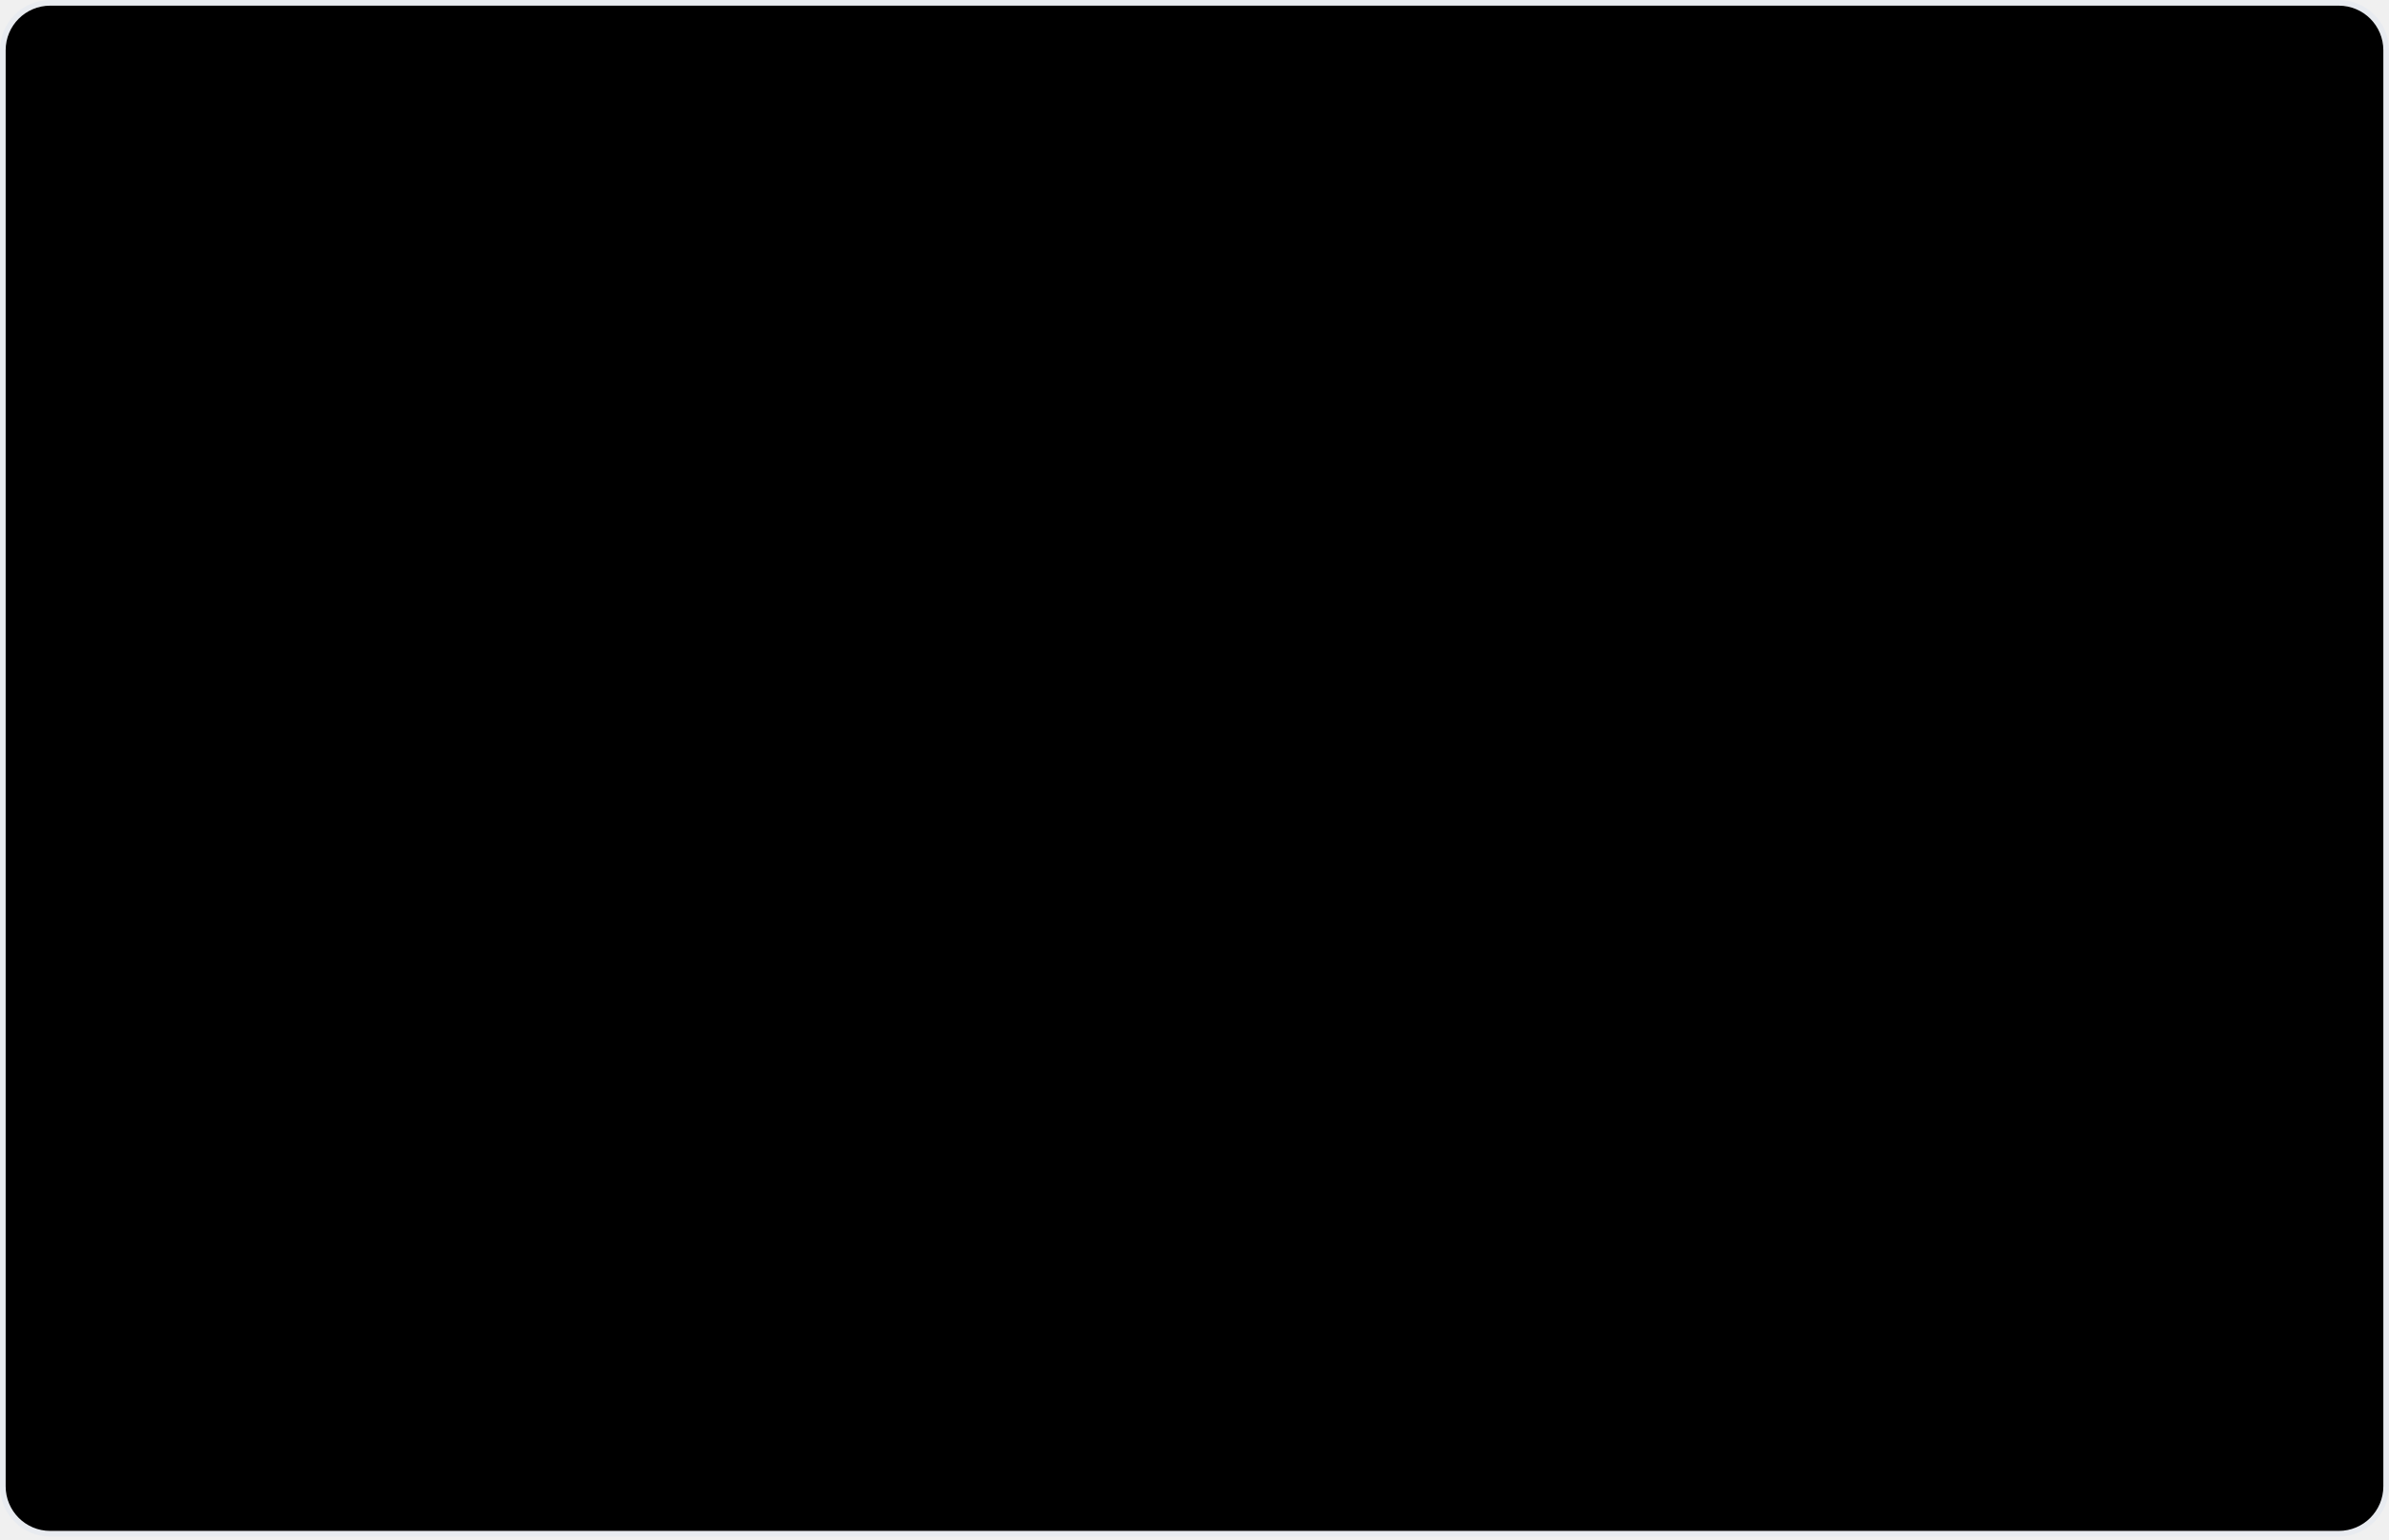
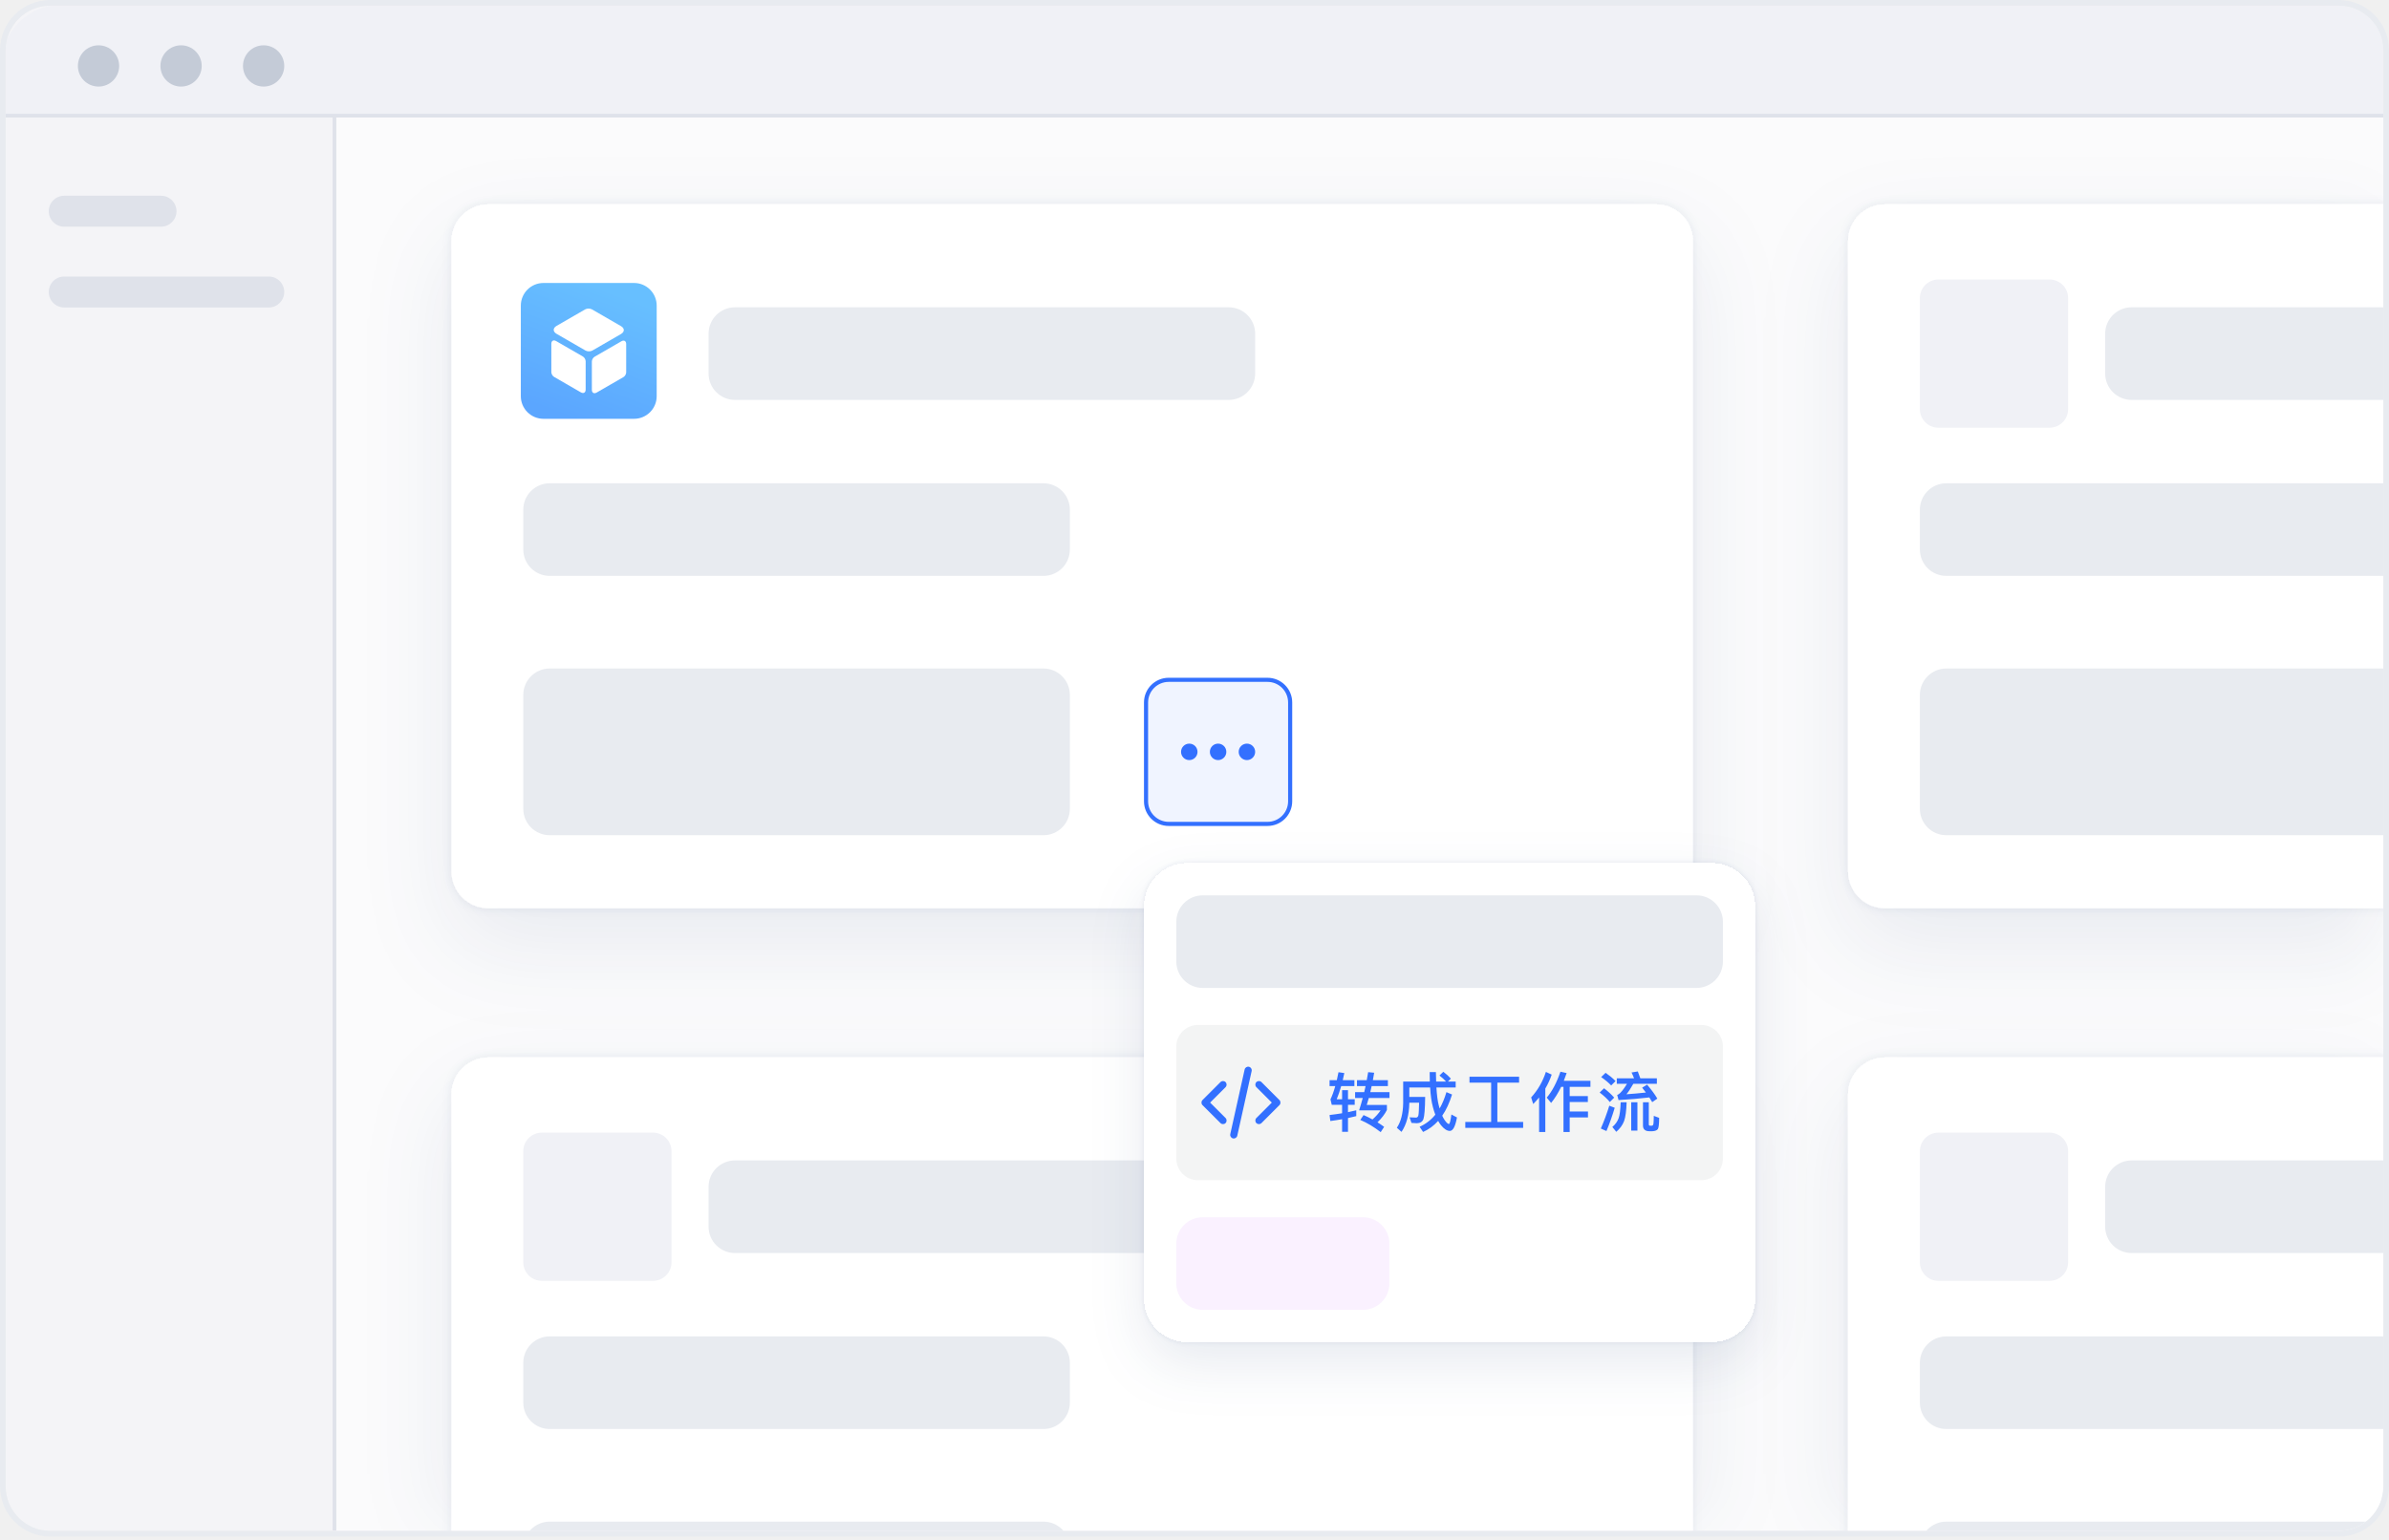
- <svg xmlns="http://www.w3.org/2000/svg" width="422" height="272" viewBox="0 0 422 272">
+ <svg xmlns="http://www.w3.org/2000/svg" width="422" height="272" viewBox="0 0 422 272" fill="none">
  <g clip-path="url(#clip0_26778_139822)">
    <rect x="1" y="1" width="420" height="269.5" rx="7.875" fill="#F4F4F7" />
    <g clip-path="url(#clip1_26778_139822)">
      <mask id="path-3-inside-1_26778_139822" fill="white">
        <path d="M58.75 20.112H421V270.8H58.75V20.112Z" />
      </mask>
      <path d="M58.75 20.112H421V270.8H58.75V20.112Z" fill="#FBFBFC" />
      <g filter="url(#filter0_dd_26778_139822)">
        <rect x="79.75" y="36.112" width="219.288" height="124.372" rx="6.546" fill="white" />
      </g>
      <rect x="92" y="50" width="24" height="24" rx="4" fill="url(#paint0_linear_26778_139822)" />
      <path d="M103.36 54.668C103.695 54.475 104.238 54.475 104.572 54.668L109.688 57.622C110.358 58.008 110.358 58.635 109.688 59.022L104.64 61.937C104.305 62.13 103.762 62.13 103.427 61.937L98.311 58.983C97.642 58.596 97.642 57.969 98.311 57.583L103.36 54.668Z" fill="white" />
      <path d="M97.389 60.754C97.389 60.213 97.769 59.993 98.237 60.264L102.967 62.994C103.234 63.149 103.452 63.525 103.452 63.834V68.834C103.452 69.375 103.072 69.595 102.603 69.324L97.874 66.594C97.606 66.439 97.389 66.063 97.389 65.754V60.754Z" fill="white" />
      <path d="M104.548 63.872C104.548 63.563 104.765 63.187 105.033 63.032L109.762 60.301C110.231 60.031 110.611 60.25 110.611 60.791V65.79C110.611 66.1 110.394 66.476 110.126 66.63L105.396 69.361C104.928 69.632 104.548 69.412 104.548 68.871V63.872Z" fill="white" />
      <rect x="125.162" y="54.297" width="96.552" height="16.365" rx="4.669" fill="#E8EBF0" />
      <rect x="92.433" y="85.391" width="96.552" height="16.365" rx="4.669" fill="#E8EBF0" />
      <rect x="92.433" y="118.12" width="96.552" height="29.457" rx="4.669" fill="#E8EBF0" />
      <path d="M206.441 120.12H223.896C226.105 120.12 227.897 121.911 227.897 124.121V141.576C227.897 143.785 226.105 145.577 223.896 145.577H206.441C204.232 145.577 202.44 143.785 202.44 141.576V124.121C202.44 121.911 204.232 120.12 206.441 120.12Z" fill="#F0F4FF" />
      <path d="M206.441 120.12H223.896C226.105 120.12 227.897 121.911 227.897 124.121V141.576C227.897 143.785 226.105 145.577 223.896 145.577H206.441C204.232 145.577 202.44 143.785 202.44 141.576V124.121C202.44 121.911 204.232 120.12 206.441 120.12Z" stroke="#3370FF" stroke-width="0.727" />
      <path fill-rule="evenodd" clip-rule="evenodd" d="M210.077 134.303C209.274 134.303 208.623 133.651 208.623 132.848C208.623 132.045 209.274 131.393 210.077 131.393C210.881 131.393 211.532 132.045 211.532 132.848C211.532 133.651 210.881 134.303 210.077 134.303ZM215.169 134.303C214.365 134.303 213.714 133.651 213.714 132.848C213.714 132.045 214.365 131.393 215.169 131.393C215.972 131.393 216.623 132.045 216.623 132.848C216.623 133.651 215.972 134.303 215.169 134.303ZM220.26 134.303C219.457 134.303 218.805 133.651 218.805 132.848C218.805 132.045 219.457 131.393 220.26 131.393C221.063 131.393 221.715 132.045 221.715 132.848C221.715 133.651 221.063 134.303 220.26 134.303Z" fill="#3370FF" />
      <g filter="url(#filter1_dd_26778_139822)">
        <rect x="79.75" y="186.852" width="219.288" height="124.372" rx="6.546" fill="white" />
      </g>
      <rect x="92.433" y="200.128" width="26.184" height="26.184" rx="3.273" fill="#F0F1F6" />
      <rect x="125.162" y="205.037" width="96.552" height="16.365" rx="4.669" fill="#E8EBF0" />
      <rect x="92.433" y="236.13" width="96.552" height="16.365" rx="4.669" fill="#E8EBF0" />
      <rect x="92.433" y="268.86" width="96.552" height="29.457" rx="4.669" fill="#E8EBF0" />
      <path d="M206.441 270.86H223.896C226.105 270.86 227.897 272.652 227.897 274.861V292.316C227.897 294.525 226.105 296.317 223.896 296.317H206.441C204.232 296.317 202.44 294.525 202.44 292.316V274.861C202.44 272.652 204.232 270.86 206.441 270.86Z" fill="#F0F4FF" />
      <path d="M206.441 270.86H223.896C226.105 270.86 227.897 272.652 227.897 274.861V292.316C227.897 294.525 226.105 296.317 223.896 296.317H206.441C204.232 296.317 202.44 294.525 202.44 292.316V274.861C202.44 272.652 204.232 270.86 206.441 270.86Z" stroke="#3370FF" stroke-width="0.727" />
      <g filter="url(#filter2_dd_26778_139822)">
        <rect x="326.449" y="36.112" width="219.288" height="124.372" rx="6.546" fill="white" />
      </g>
      <rect x="339.132" y="49.388" width="26.184" height="26.184" rx="3.273" fill="#F0F1F6" />
      <rect x="371.862" y="54.297" width="96.552" height="16.365" rx="4.669" fill="#E8EBF0" />
      <rect x="339.132" y="85.391" width="96.552" height="16.365" rx="4.669" fill="#E8EBF0" />
      <rect x="339.132" y="118.12" width="96.552" height="29.457" rx="4.669" fill="#E8EBF0" />
      <g filter="url(#filter3_dd_26778_139822)">
        <rect x="326.449" y="186.852" width="219.288" height="124.372" rx="6.546" fill="white" />
      </g>
      <rect x="339.132" y="200.128" width="26.184" height="26.184" rx="3.273" fill="#F0F1F6" />
      <rect x="371.862" y="205.037" width="96.552" height="16.365" rx="4.669" fill="#E8EBF0" />
      <rect x="339.132" y="236.13" width="96.552" height="16.365" rx="4.669" fill="#E8EBF0" />
      <rect x="339.132" y="268.86" width="96.552" height="29.457" rx="4.669" fill="#E8EBF0" />
      <g filter="url(#filter4_dd_26778_139822)">
        <rect x="202.077" y="152.486" width="107.973" height="84.662" rx="7.614" fill="white" shape-rendering="crispEdges" />
        <g clip-path="url(#clip2_26778_139822)">
          <rect x="207.787" y="158.197" width="96.552" height="16.365" rx="4.669" fill="#E8EBF0" />
          <rect x="207.787" y="181.107" width="96.552" height="27.421" rx="3.807" fill="#111824" fill-opacity="0.05" />
          <g clip-path="url(#clip3_26778_139822)">
            <path fill-rule="evenodd" clip-rule="evenodd" d="M220.614 188.488C220.956 188.564 221.172 188.903 221.096 189.245L218.558 200.665C218.482 201.008 218.143 201.223 217.801 201.147C217.459 201.071 217.243 200.732 217.319 200.39L219.857 188.97C219.933 188.628 220.272 188.412 220.614 188.488ZM216.484 191.197C216.732 191.444 216.732 191.846 216.484 192.094L213.76 194.818L216.484 197.541C216.732 197.789 216.732 198.191 216.484 198.439C216.236 198.686 215.834 198.686 215.587 198.439L212.414 195.266C212.167 195.018 212.167 194.617 212.414 194.369L215.587 191.197C215.834 190.949 216.236 190.949 216.484 191.197ZM221.931 191.197C222.179 190.949 222.581 190.949 222.829 191.197L226.001 194.369C226.249 194.617 226.249 195.018 226.001 195.266L222.829 198.439C222.581 198.686 222.179 198.686 221.931 198.439C221.684 198.191 221.684 197.789 221.931 197.541L224.655 194.818L221.931 192.094C221.684 191.846 221.684 191.444 221.931 191.197Z" fill="#3370FF" />
          </g>
          <path d="M237.073 192.628H238.113V194.238H239.3V195.209H238.113V196.511C238.626 196.408 239.118 196.294 239.574 196.18V197.208C239.106 197.322 238.615 197.436 238.113 197.55V199.983H237.073V197.756C236.411 197.87 235.714 197.984 234.995 198.076L234.858 197.013C235.634 196.922 236.377 196.819 237.073 196.705V195.209H235.246L235.018 194.25C235.315 193.633 235.6 192.856 235.863 191.908H234.858V190.858H236.137C236.24 190.412 236.342 189.944 236.434 189.453L237.462 189.601C237.37 190.035 237.279 190.458 237.187 190.858H239.243V191.908H236.913C236.662 192.776 236.399 193.553 236.114 194.238H237.073V192.628ZM239.7 190.858H241.425C241.516 190.39 241.596 189.921 241.676 189.442L242.738 189.544C242.658 190.001 242.578 190.435 242.509 190.858H245.159V191.908H242.292C242.213 192.274 242.133 192.628 242.053 192.971H245.445V194.01H241.79C241.664 194.444 241.539 194.855 241.425 195.232H244.988V196.123C244.622 196.854 244.074 197.573 243.32 198.304C243.731 198.555 244.12 198.829 244.497 199.103L243.891 200.04C242.715 199.126 241.516 198.407 240.282 197.881L240.865 197.025C241.413 197.253 241.938 197.516 242.441 197.801C243.035 197.276 243.514 196.739 243.869 196.191H240.077C240.305 195.494 240.511 194.764 240.716 194.01H239.369V192.971H240.979C241.059 192.605 241.139 192.251 241.219 191.908H239.7V190.858ZM254.954 189.373C255.479 189.773 255.925 190.173 256.29 190.584L255.765 191.109H257.135V192.148H253.732C253.812 193.496 253.949 194.547 254.143 195.289C254.189 195.483 254.246 195.677 254.303 195.86C254.783 195.015 255.182 194.056 255.502 192.971L256.496 193.393C256.039 194.855 255.468 196.111 254.76 197.139C254.886 197.413 255.011 197.642 255.137 197.836C255.479 198.338 255.753 198.601 255.936 198.601C256.085 198.601 256.233 198.041 256.382 196.922L257.364 197.447C257.078 199.023 256.656 199.823 256.108 199.823C255.605 199.823 255.08 199.48 254.531 198.806C254.349 198.578 254.189 198.327 254.04 198.053C253.275 198.909 252.384 199.56 251.379 200.006L250.763 199.092C251.859 198.601 252.784 197.893 253.538 196.956C253.378 196.545 253.241 196.1 253.115 195.62C252.864 194.695 252.704 193.542 252.624 192.148H248.947V193.816H251.745C251.722 195.883 251.619 197.185 251.437 197.733C251.254 198.213 250.865 198.452 250.272 198.464C249.998 198.464 249.678 198.441 249.324 198.407L248.993 197.425C249.449 197.447 249.826 197.47 250.146 197.47C250.352 197.459 250.477 197.333 250.546 197.082C250.614 196.785 250.649 196.031 250.671 194.844H248.947V194.912C248.901 197.025 248.433 198.715 247.565 199.994L246.743 199.263C247.451 198.224 247.828 196.774 247.862 194.912V191.109H252.567C252.544 190.572 252.544 190.013 252.544 189.43H253.641C253.641 190.024 253.664 190.584 253.686 191.109H255.445C255.137 190.766 254.748 190.401 254.269 190.035L254.954 189.373ZM263.401 191.292H259.576V190.252H268.335V191.292H264.498V198.235H269.055V199.286H258.833V198.235H263.401V191.292ZM275.766 192.034C275.241 193.13 274.647 194.078 273.996 194.878L273.219 193.941C274.167 192.834 274.978 191.303 275.64 189.362L276.737 189.601C276.577 190.081 276.406 190.538 276.234 190.972H280.94V192.034H277.274V193.667H280.483V194.718H277.274V196.397H280.506V197.436H277.274V200.017H276.177V192.034H275.766ZM271.872 193.918C271.552 194.307 271.198 194.695 270.832 195.072L270.467 193.907C271.643 192.617 272.511 191.109 273.071 189.396L274.099 189.876C273.802 190.744 273.425 191.566 272.968 192.342V200.017H271.872V193.918ZM285.904 194.375L285.664 193.462C285.755 193.427 285.835 193.393 285.881 193.37C286.281 193.13 286.783 192.502 287.4 191.497H285.595V190.527H288.645C288.508 190.161 288.359 189.818 288.199 189.499L289.307 189.316C289.455 189.681 289.604 190.081 289.752 190.527H292.676V191.497H288.519C288.062 192.297 287.662 192.913 287.297 193.347C288.439 193.267 289.593 193.165 290.735 193.039C290.518 192.754 290.301 192.468 290.072 192.183L290.952 191.646C291.74 192.582 292.345 193.405 292.756 194.113L291.854 194.741C291.694 194.467 291.523 194.181 291.34 193.907C289.672 194.101 287.857 194.261 285.904 194.375ZM283.62 189.556C284.305 190.035 284.899 190.527 285.378 191.018L284.602 191.794C284.179 191.337 283.585 190.835 282.832 190.31L283.62 189.556ZM283.345 192.285C284.054 192.834 284.659 193.393 285.139 193.941L284.362 194.718C283.939 194.193 283.345 193.633 282.569 193.039L283.345 192.285ZM284.271 195.369L285.23 195.734C284.796 197.196 284.305 198.567 283.768 199.846L282.774 199.4C283.345 198.087 283.848 196.739 284.271 195.369ZM288.142 194.764H289.238V199.766H288.142V194.764ZM286.281 194.764H287.331C287.286 196.271 287.137 197.367 286.886 198.076C286.612 198.806 286.144 199.435 285.504 199.983L284.807 199.126C285.333 198.692 285.698 198.178 285.915 197.584C286.121 197.013 286.235 196.077 286.281 194.764ZM291.877 199.88H291.374C290.598 199.88 290.221 199.537 290.221 198.875V194.764H291.249V198.669C291.249 198.795 291.306 198.875 291.42 198.898H291.831C291.979 198.875 292.059 198.715 292.082 198.441C292.105 198.144 292.128 197.71 292.128 197.162L293.076 197.516C293.076 198.589 292.996 199.252 292.847 199.492C292.699 199.72 292.379 199.846 291.877 199.88Z" fill="#3370FF" />
          <rect x="207.787" y="215.074" width="37.639" height="16.365" rx="4.669" fill="#FAF1FF" />
        </g>
      </g>
    </g>
    <path d="M58.75 270.8H59.406V20.112H58.75H58.094V270.8H58.75Z" fill="#DFE2EA" mask="url(#path-3-inside-1_26778_139822)" />
    <rect x="8.611" y="34.586" width="22.566" height="5.468" rx="2.734" fill="#DFE2EA" />
    <rect x="8.611" y="48.86" width="41.601" height="5.468" rx="2.734" fill="#DFE2EA" />
    <mask id="path-38-inside-2_26778_139822" fill="white">
      <path d="M0.29 11.354C0.29 5.556 4.991 0.854 10.79 0.854H412.133C417.932 0.854 422.633 5.556 422.633 11.354V20.765H0.29V11.354Z" />
    </mask>
    <path d="M0.29 11.354C0.29 5.556 4.991 0.854 10.79 0.854H412.133C417.932 0.854 422.633 5.556 422.633 11.354V20.765H0.29V11.354Z" fill="#F0F1F6" />
    <path d="M0.29 0.854H422.633H0.29ZM422.633 21.421H0.29V20.108H422.633V21.421ZM0.29 20.765V0.854V20.765ZM422.633 0.854V20.765V0.854Z" fill="#DFE2EA" mask="url(#path-38-inside-2_26778_139822)" />
    <circle cx="17.404" cy="11.651" r="3.645" fill="#C4CBD7" />
    <circle cx="31.985" cy="11.651" r="3.645" fill="#C4CBD7" />
    <circle cx="46.566" cy="11.651" r="3.645" fill="#C4CBD7" />
  </g>
  <rect x="0.5" y="0.5" width="421" height="270.5" rx="8.375" stroke="#E8EBF0" />
  <defs>
    <filter id="filter0_dd_26778_139822" x="63.385" y="26.293" width="252.018" height="157.102" filterUnits="userSpaceOnUse" color-interpolation-filters="sRGB">
      <feFlood flood-opacity="0" result="BackgroundImageFix" />
      <feColorMatrix in="SourceAlpha" type="matrix" values="0 0 0 0 0 0 0 0 0 0 0 0 0 0 0 0 0 0 127 0" result="hardAlpha" />
      <feOffset />
      <feGaussianBlur stdDeviation="0.818" />
      <feComposite in2="hardAlpha" operator="out" />
      <feColorMatrix type="matrix" values="0 0 0 0 0.075 0 0 0 0 0.2 0 0 0 0 0.42 0 0 0 0.08 0" />
      <feBlend mode="normal" in2="BackgroundImageFix" result="effect1_dropShadow_26778_139822" />
      <feColorMatrix in="SourceAlpha" type="matrix" values="0 0 0 0 0 0 0 0 0 0 0 0 0 0 0 0 0 0 127 0" result="hardAlpha" />
      <feOffset dy="6.546" />
      <feGaussianBlur stdDeviation="8.182" />
      <feColorMatrix type="matrix" values="0 0 0 0 0.075 0 0 0 0 0.2 0 0 0 0 0.42 0 0 0 0.08 0" />
      <feBlend mode="normal" in2="effect1_dropShadow_26778_139822" result="effect2_dropShadow_26778_139822" />
      <feBlend mode="normal" in="SourceGraphic" in2="effect2_dropShadow_26778_139822" result="shape" />
    </filter>
    <filter id="filter1_dd_26778_139822" x="63.385" y="177.033" width="252.018" height="157.102" filterUnits="userSpaceOnUse" color-interpolation-filters="sRGB">
      <feFlood flood-opacity="0" result="BackgroundImageFix" />
      <feColorMatrix in="SourceAlpha" type="matrix" values="0 0 0 0 0 0 0 0 0 0 0 0 0 0 0 0 0 0 127 0" result="hardAlpha" />
      <feOffset />
      <feGaussianBlur stdDeviation="0.818" />
      <feComposite in2="hardAlpha" operator="out" />
      <feColorMatrix type="matrix" values="0 0 0 0 0.075 0 0 0 0 0.2 0 0 0 0 0.42 0 0 0 0.08 0" />
      <feBlend mode="normal" in2="BackgroundImageFix" result="effect1_dropShadow_26778_139822" />
      <feColorMatrix in="SourceAlpha" type="matrix" values="0 0 0 0 0 0 0 0 0 0 0 0 0 0 0 0 0 0 127 0" result="hardAlpha" />
      <feOffset dy="6.546" />
      <feGaussianBlur stdDeviation="8.182" />
      <feColorMatrix type="matrix" values="0 0 0 0 0.075 0 0 0 0 0.2 0 0 0 0 0.42 0 0 0 0.08 0" />
      <feBlend mode="normal" in2="effect1_dropShadow_26778_139822" result="effect2_dropShadow_26778_139822" />
      <feBlend mode="normal" in="SourceGraphic" in2="effect2_dropShadow_26778_139822" result="shape" />
    </filter>
    <filter id="filter2_dd_26778_139822" x="310.084" y="26.293" width="252.018" height="157.102" filterUnits="userSpaceOnUse" color-interpolation-filters="sRGB">
      <feFlood flood-opacity="0" result="BackgroundImageFix" />
      <feColorMatrix in="SourceAlpha" type="matrix" values="0 0 0 0 0 0 0 0 0 0 0 0 0 0 0 0 0 0 127 0" result="hardAlpha" />
      <feOffset />
      <feGaussianBlur stdDeviation="0.818" />
      <feComposite in2="hardAlpha" operator="out" />
      <feColorMatrix type="matrix" values="0 0 0 0 0.075 0 0 0 0 0.2 0 0 0 0 0.42 0 0 0 0.08 0" />
      <feBlend mode="normal" in2="BackgroundImageFix" result="effect1_dropShadow_26778_139822" />
      <feColorMatrix in="SourceAlpha" type="matrix" values="0 0 0 0 0 0 0 0 0 0 0 0 0 0 0 0 0 0 127 0" result="hardAlpha" />
      <feOffset dy="6.546" />
      <feGaussianBlur stdDeviation="8.182" />
      <feColorMatrix type="matrix" values="0 0 0 0 0.075 0 0 0 0 0.2 0 0 0 0 0.42 0 0 0 0.08 0" />
      <feBlend mode="normal" in2="effect1_dropShadow_26778_139822" result="effect2_dropShadow_26778_139822" />
      <feBlend mode="normal" in="SourceGraphic" in2="effect2_dropShadow_26778_139822" result="shape" />
    </filter>
    <filter id="filter3_dd_26778_139822" x="310.084" y="177.033" width="252.018" height="157.102" filterUnits="userSpaceOnUse" color-interpolation-filters="sRGB">
      <feFlood flood-opacity="0" result="BackgroundImageFix" />
      <feColorMatrix in="SourceAlpha" type="matrix" values="0 0 0 0 0 0 0 0 0 0 0 0 0 0 0 0 0 0 127 0" result="hardAlpha" />
      <feOffset />
      <feGaussianBlur stdDeviation="0.818" />
      <feComposite in2="hardAlpha" operator="out" />
      <feColorMatrix type="matrix" values="0 0 0 0 0.075 0 0 0 0 0.2 0 0 0 0 0.42 0 0 0 0.08 0" />
      <feBlend mode="normal" in2="BackgroundImageFix" result="effect1_dropShadow_26778_139822" />
      <feColorMatrix in="SourceAlpha" type="matrix" values="0 0 0 0 0 0 0 0 0 0 0 0 0 0 0 0 0 0 127 0" result="hardAlpha" />
      <feOffset dy="6.546" />
      <feGaussianBlur stdDeviation="8.182" />
      <feColorMatrix type="matrix" values="0 0 0 0 0.075 0 0 0 0 0.2 0 0 0 0 0.42 0 0 0 0.08 0" />
      <feBlend mode="normal" in2="effect1_dropShadow_26778_139822" result="effect2_dropShadow_26778_139822" />
      <feBlend mode="normal" in="SourceGraphic" in2="effect2_dropShadow_26778_139822" result="shape" />
    </filter>
    <filter id="filter4_dd_26778_139822" x="192.56" y="146.776" width="127.007" height="103.697" filterUnits="userSpaceOnUse" color-interpolation-filters="sRGB">
      <feFlood flood-opacity="0" result="BackgroundImageFix" />
      <feColorMatrix in="SourceAlpha" type="matrix" values="0 0 0 0 0 0 0 0 0 0 0 0 0 0 0 0 0 0 127 0" result="hardAlpha" />
      <feOffset />
      <feGaussianBlur stdDeviation="0.476" />
      <feComposite in2="hardAlpha" operator="out" />
      <feColorMatrix type="matrix" values="0 0 0 0 0.075 0 0 0 0 0.2 0 0 0 0 0.42 0 0 0 0.1 0" />
      <feBlend mode="normal" in2="BackgroundImageFix" result="effect1_dropShadow_26778_139822" />
      <feColorMatrix in="SourceAlpha" type="matrix" values="0 0 0 0 0 0 0 0 0 0 0 0 0 0 0 0 0 0 127 0" result="hardAlpha" />
      <feOffset dy="3.807" />
      <feGaussianBlur stdDeviation="4.759" />
      <feColorMatrix type="matrix" values="0 0 0 0 0.075 0 0 0 0 0.2 0 0 0 0 0.42 0 0 0 0.1 0" />
      <feBlend mode="normal" in2="effect1_dropShadow_26778_139822" result="effect2_dropShadow_26778_139822" />
      <feBlend mode="normal" in="SourceGraphic" in2="effect2_dropShadow_26778_139822" result="shape" />
    </filter>
    <linearGradient id="paint0_linear_26778_139822" x1="104" y1="50" x2="95.667" y2="72" gradientUnits="userSpaceOnUse">
      <stop stop-color="#67BFFF" />
      <stop offset="1" stop-color="#5BA6FF" />
    </linearGradient>
    <clipPath id="clip0_26778_139822">
      <rect x="1" y="1" width="420" height="269.5" rx="7.875" fill="white" />
    </clipPath>
    <clipPath id="clip1_26778_139822">
      <path d="M58.75 20.112H421V270.8H58.75V20.112Z" fill="white" />
    </clipPath>
    <clipPath id="clip2_26778_139822">
      <rect x="207.787" y="158.197" width="96.552" height="73.242" rx="1.903" fill="white" />
    </clipPath>
    <clipPath id="clip3_26778_139822">
      <rect width="15.227" height="15.227" fill="white" transform="translate(211.594 187.204)" />
    </clipPath>
  </defs>
</svg>
